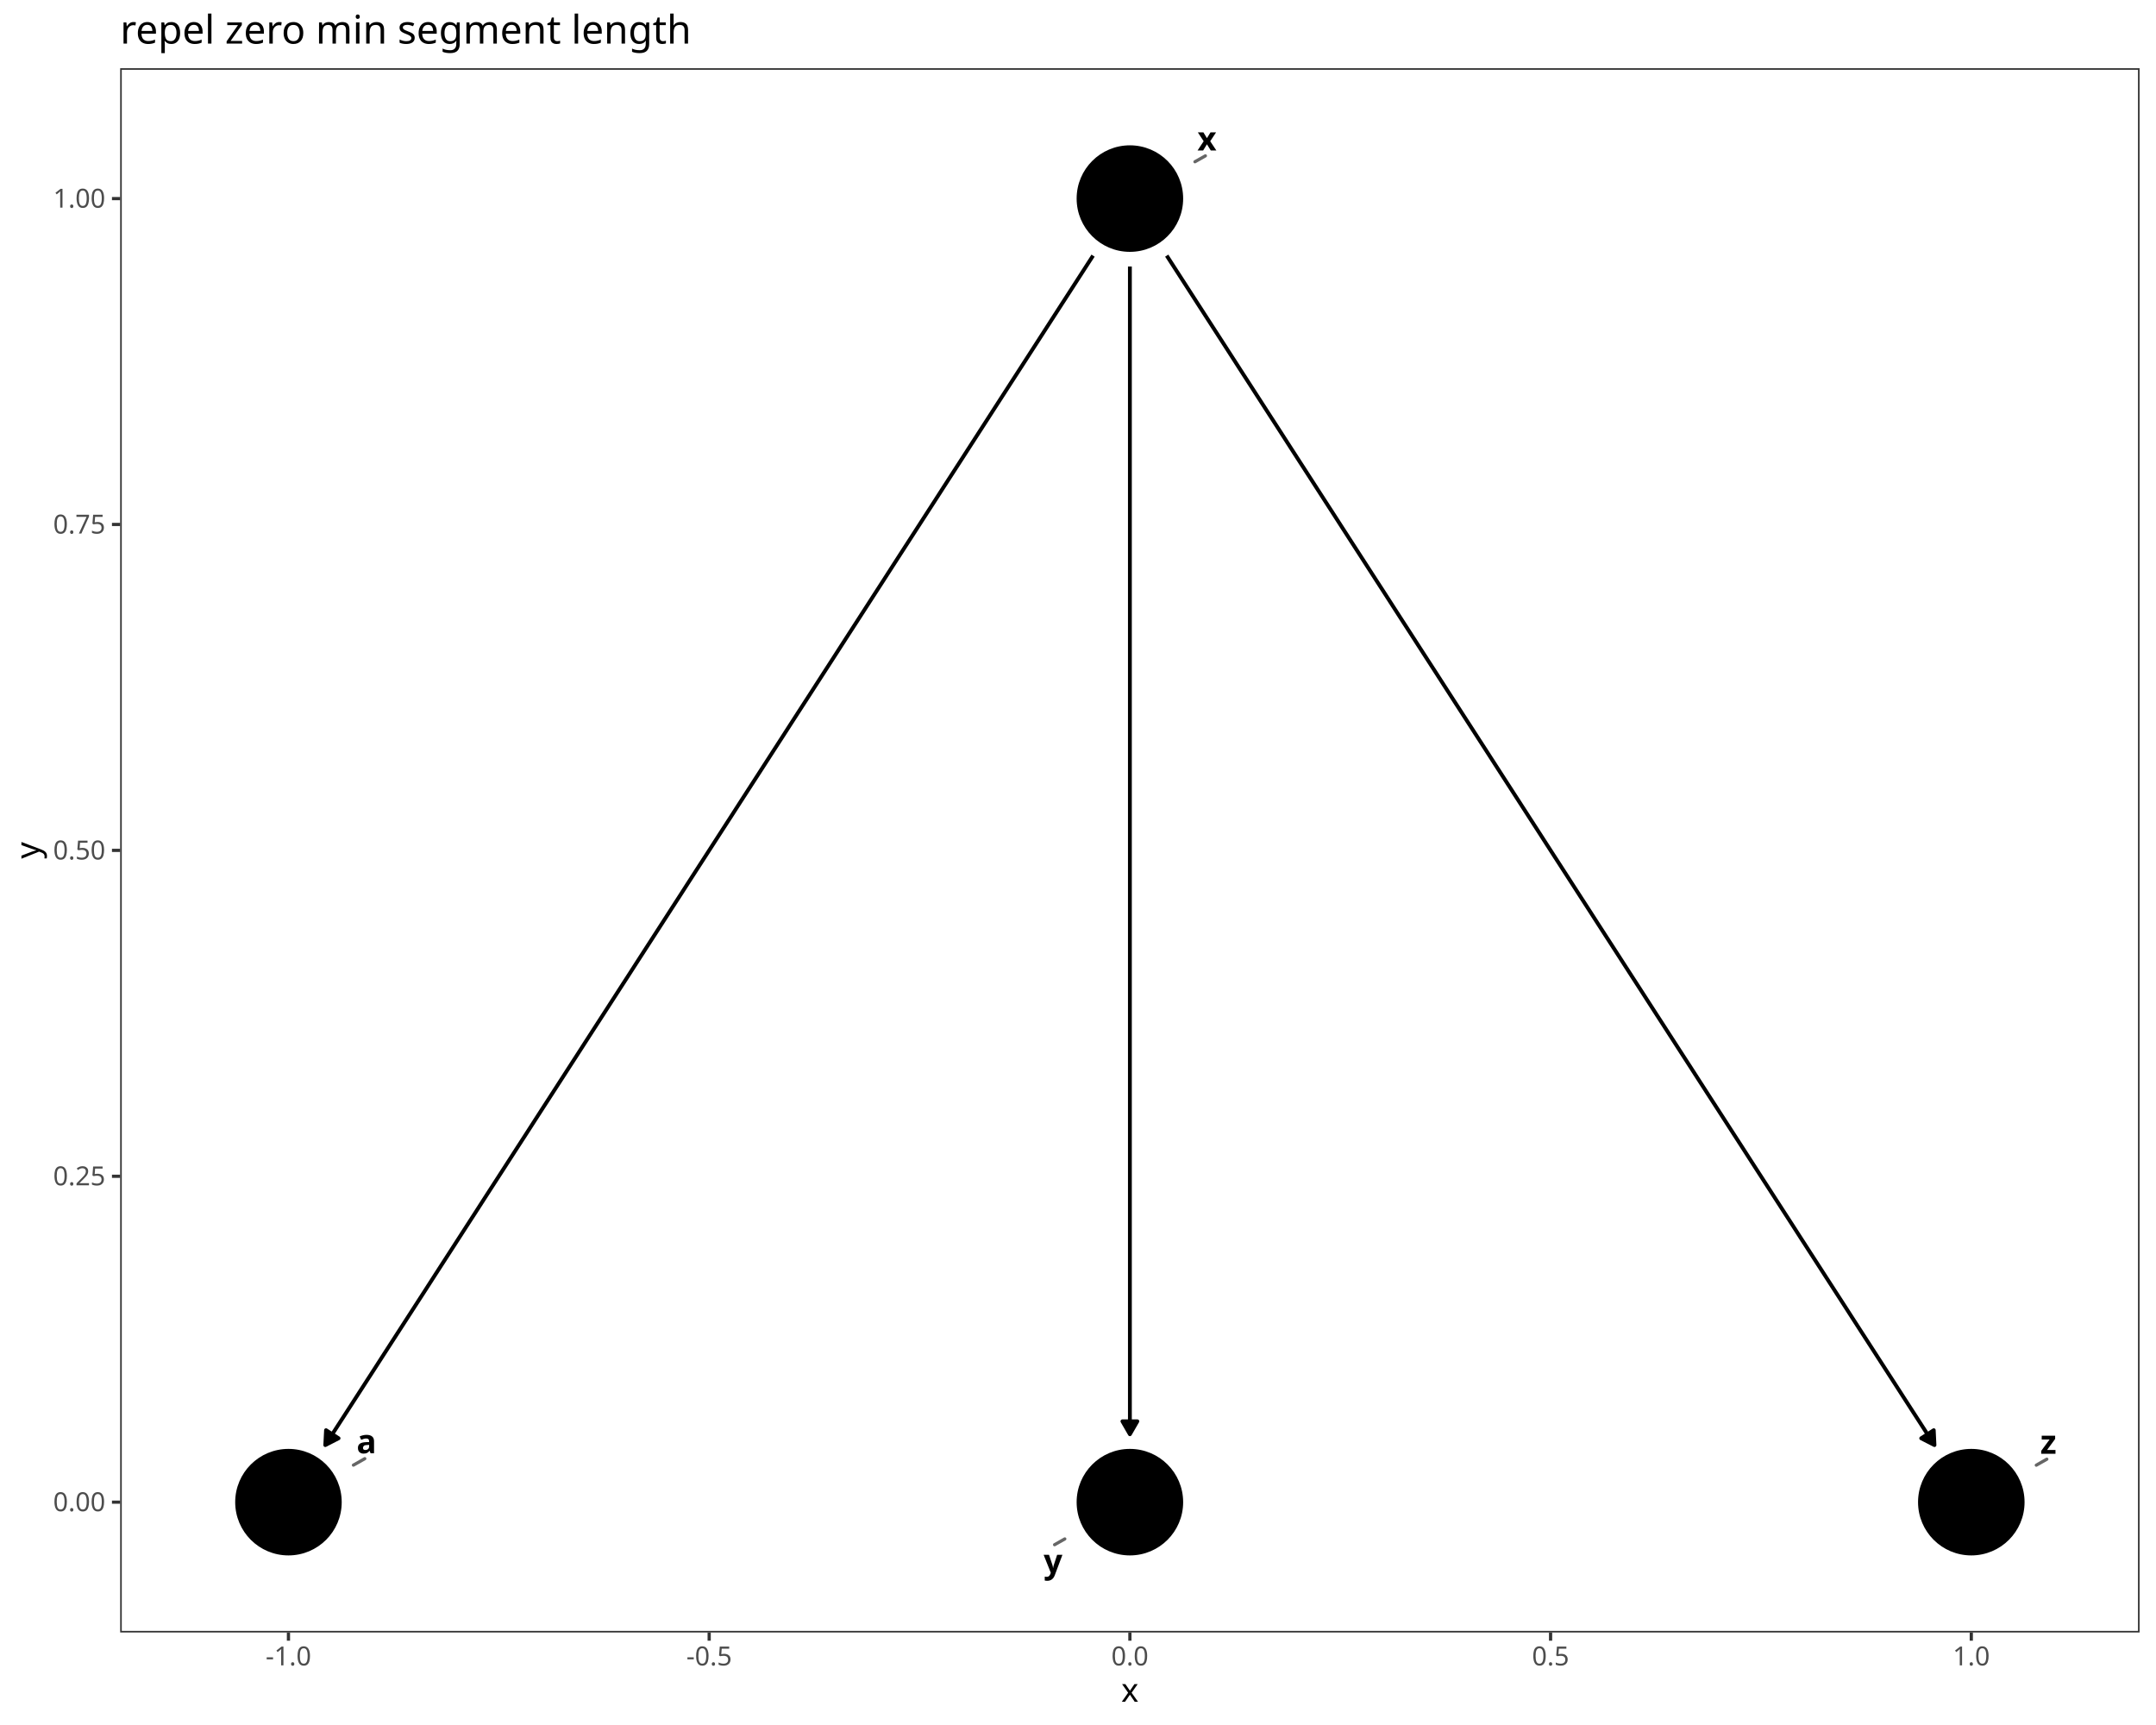
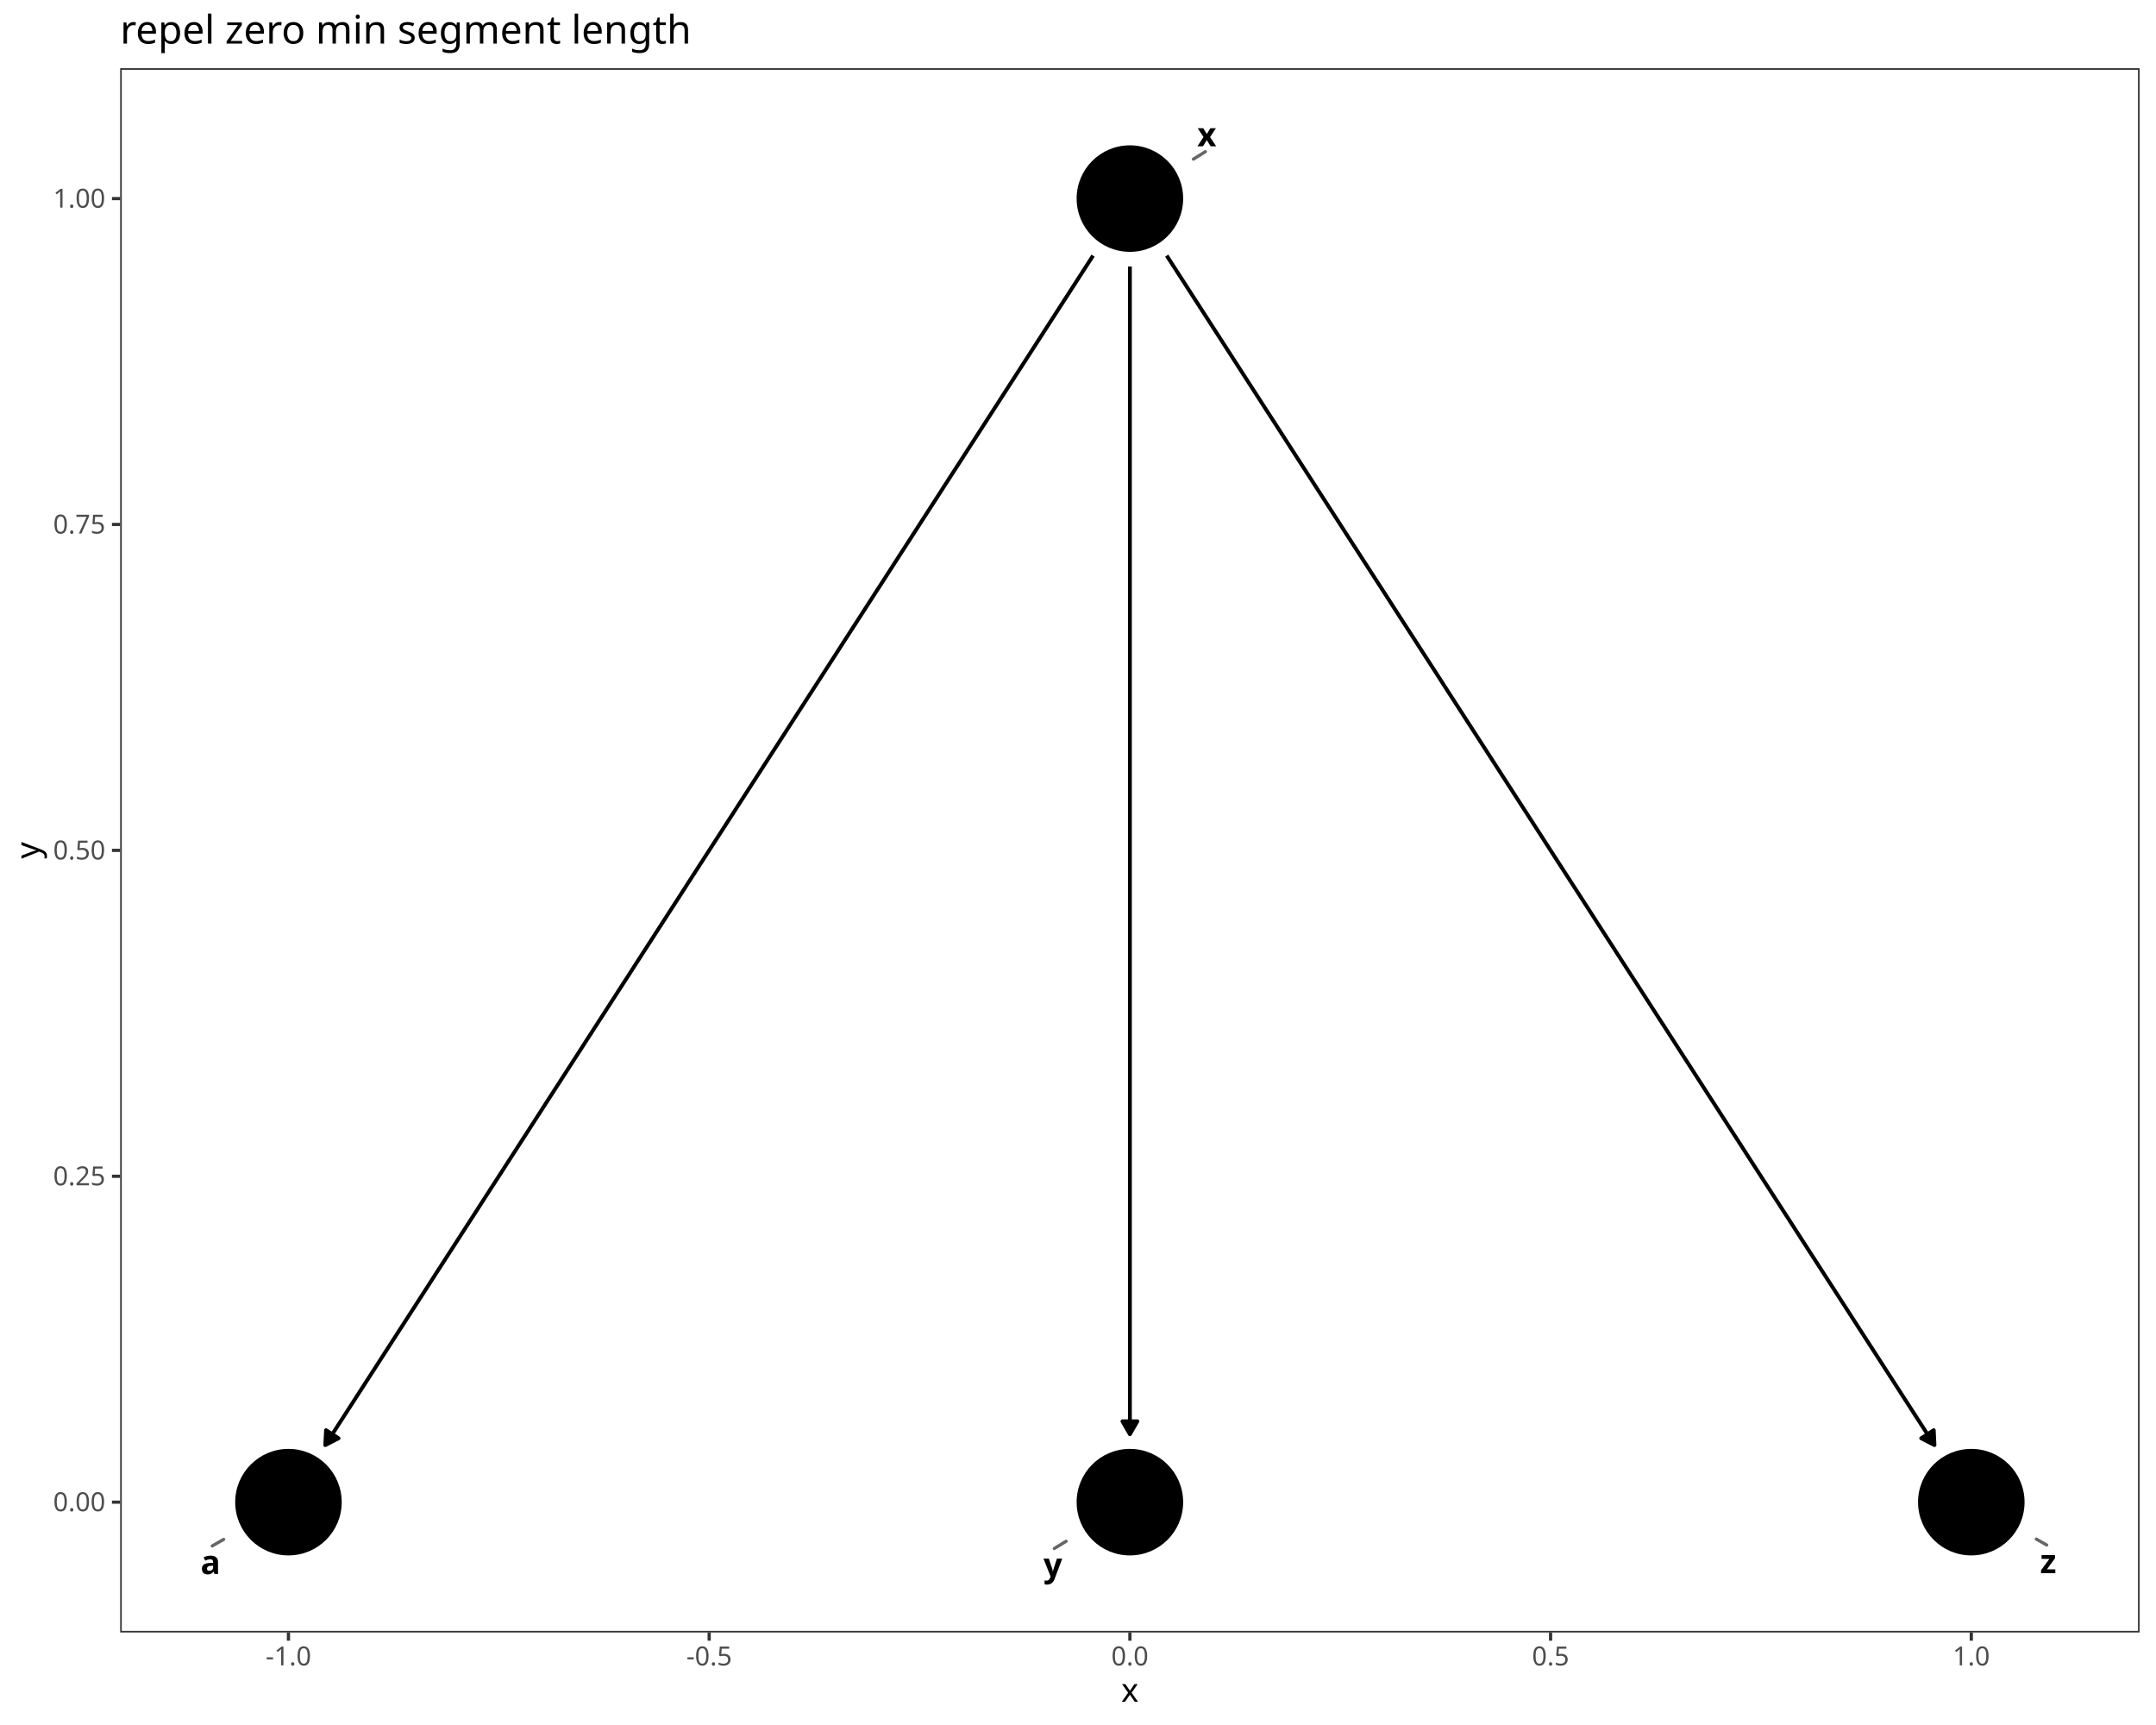
<svg xmlns="http://www.w3.org/2000/svg" class="svglite" data-engine-version="2.0" width="720.00pt" height="576.00pt" viewBox="0 0 720.00 576.00">
  <defs>
    <style type="text/css">
    .svglite line, .svglite polyline, .svglite polygon, .svglite path, .svglite rect, .svglite circle {
      fill: none;
      stroke: #000000;
      stroke-linecap: round;
      stroke-linejoin: round;
      stroke-miterlimit: 10.00;
    }
  </style>
  </defs>
  <rect width="100%" height="100%" style="stroke: none; fill: #FFFFFF;" />
  <defs>
    <clipPath id="cpMC4wMHw3MjAuMDB8MC4wMHw1NzYuMDA=">
      <rect x="0.00" y="0.00" width="720.00" height="576.00" />
    </clipPath>
  </defs>
  <g clip-path="url(#cpMC4wMHw3MjAuMDB8MC4wMHw1NzYuMDA=)">
    <rect x="0.00" y="0.00" width="720.00" height="576.00" style="stroke-width: 1.07; stroke: #FFFFFF; fill: #FFFFFF;" />
  </g>
  <defs>
    <clipPath id="cpNDAuMTN8NzE0LjUyfDIyLjc4fDU0NS4xMQ==">
      <rect x="40.13" y="22.78" width="674.39" height="522.33" />
    </clipPath>
  </defs>
  <g clip-path="url(#cpNDAuMTN8NzE0LjUyfDIyLjc4fDU0NS4xMQ==)">
    <rect x="40.13" y="22.78" width="674.39" height="522.33" style="stroke-width: 1.07; stroke: none; fill: #FFFFFF;" />
    <polyline points="365.03,85.36 363.14,88.29 360.30,92.69 357.46,97.09 354.62,101.48 351.78,105.88 348.94,110.28 346.11,114.67 343.27,119.07 340.43,123.47 337.59,127.86 334.75,132.26 331.91,136.66 329.08,141.05 326.24,145.45 323.40,149.85 320.56,154.25 317.72,158.64 314.88,163.04 312.05,167.44 309.21,171.83 306.37,176.23 303.53,180.63 300.69,185.02 297.85,189.42 295.02,193.82 292.18,198.21 289.34,202.61 286.50,207.01 283.66,211.40 280.82,215.80 277.99,220.20 275.15,224.59 272.31,228.99 269.47,233.39 266.63,237.78 263.79,242.18 260.96,246.58 258.12,250.97 255.28,255.37 252.44,259.77 249.60,264.16 246.76,268.56 243.93,272.96 241.09,277.35 238.25,281.75 235.41,286.15 232.57,290.54 229.73,294.94 226.90,299.34 224.06,303.73 221.22,308.13 218.38,312.53 215.54,316.92 212.70,321.32 209.87,325.72 207.03,330.11 204.19,334.51 201.35,338.91 198.51,343.30 195.67,347.70 192.84,352.10 190.00,356.49 187.16,360.89 184.32,365.29 181.48,369.68 178.64,374.08 175.81,378.48 172.97,382.87 170.13,387.27 167.29,391.67 164.45,396.06 161.61,400.46 158.78,404.86 155.94,409.25 153.10,413.65 150.26,418.05 147.42,422.44 144.58,426.84 141.75,431.24 138.91,435.63 136.07,440.03 133.23,444.43 130.39,448.82 127.55,453.22 124.72,457.62 121.88,462.01 119.04,466.41 116.20,470.81 113.36,475.20 110.52,479.60 108.63,482.53 " style="stroke-width: 1.28; stroke-linecap: butt;" />
    <polygon points="108.88,477.56 108.63,482.53 113.06,480.26 " style="stroke-width: 1.28; stroke-linecap: butt; fill: #000000;" />
    <polyline points="377.33,88.99 377.33,92.69 377.33,97.09 377.33,101.48 377.33,105.88 377.33,110.28 377.33,114.67 377.33,119.07 377.33,123.47 377.33,127.86 377.33,132.26 377.33,136.66 377.33,141.05 377.33,145.45 377.33,149.85 377.33,154.25 377.33,158.64 377.33,163.04 377.33,167.44 377.33,171.83 377.33,176.23 377.33,180.63 377.33,185.02 377.33,189.42 377.33,193.82 377.33,198.21 377.33,202.61 377.33,207.01 377.33,211.40 377.33,215.80 377.33,220.20 377.33,224.59 377.33,228.99 377.33,233.39 377.33,237.78 377.33,242.18 377.33,246.58 377.33,250.97 377.33,255.37 377.33,259.77 377.33,264.16 377.33,268.56 377.33,272.96 377.33,277.35 377.33,281.75 377.33,286.15 377.33,290.54 377.33,294.94 377.33,299.34 377.33,303.73 377.33,308.13 377.33,312.53 377.33,316.92 377.33,321.32 377.33,325.72 377.33,330.11 377.33,334.51 377.33,338.91 377.33,343.30 377.33,347.70 377.33,352.10 377.33,356.49 377.33,360.89 377.33,365.29 377.33,369.68 377.33,374.08 377.33,378.48 377.33,382.87 377.33,387.27 377.33,391.67 377.33,396.06 377.33,400.46 377.33,404.86 377.33,409.25 377.33,413.65 377.33,418.05 377.33,422.44 377.33,426.84 377.33,431.24 377.33,435.63 377.33,440.03 377.33,444.43 377.33,448.82 377.33,453.22 377.33,457.62 377.33,462.01 377.33,466.41 377.33,470.81 377.33,475.20 377.33,478.91 " style="stroke-width: 1.28; stroke-linecap: butt;" />
    <polygon points="374.84,474.59 377.33,478.91 379.82,474.59 " style="stroke-width: 1.28; stroke-linecap: butt; fill: #000000;" />
    <polyline points="389.63,85.36 391.52,88.29 394.36,92.69 397.20,97.09 400.03,101.48 402.87,105.88 405.71,110.28 408.55,114.67 411.39,119.07 414.22,123.47 417.06,127.86 419.90,132.26 422.74,136.66 425.58,141.05 428.42,145.45 431.25,149.85 434.09,154.25 436.93,158.64 439.77,163.04 442.61,167.44 445.45,171.83 448.28,176.23 451.12,180.63 453.96,185.02 456.80,189.42 459.64,193.82 462.48,198.21 465.31,202.61 468.15,207.01 470.99,211.40 473.83,215.80 476.67,220.20 479.51,224.59 482.34,228.99 485.18,233.39 488.02,237.78 490.86,242.18 493.70,246.58 496.54,250.97 499.37,255.37 502.21,259.77 505.05,264.16 507.89,268.56 510.73,272.96 513.57,277.35 516.40,281.75 519.24,286.15 522.08,290.54 524.92,294.94 527.76,299.34 530.60,303.73 533.43,308.13 536.27,312.53 539.11,316.92 541.95,321.32 544.79,325.72 547.63,330.11 550.46,334.51 553.30,338.91 556.14,343.30 558.98,347.70 561.82,352.10 564.66,356.49 567.49,360.89 570.33,365.29 573.17,369.68 576.01,374.08 578.85,378.48 581.69,382.87 584.52,387.27 587.36,391.67 590.20,396.06 593.04,400.46 595.88,404.86 598.72,409.25 601.55,413.65 604.39,418.05 607.23,422.44 610.07,426.84 612.91,431.24 615.75,435.63 618.58,440.03 621.42,444.43 624.26,448.82 627.10,453.22 629.94,457.62 632.78,462.01 635.61,466.41 638.45,470.81 641.29,475.20 644.13,479.60 646.02,482.53 " style="stroke-width: 1.28; stroke-linecap: butt;" />
    <polygon points="641.59,480.26 646.02,482.53 645.78,477.56 " style="stroke-width: 1.28; stroke-linecap: butt; fill: #000000;" />
    <circle cx="96.33" cy="501.59" r="17.43" style="stroke-width: 0.71; fill: #000000;" />
    <circle cx="377.33" cy="66.31" r="17.43" style="stroke-width: 0.71; fill: #000000;" />
    <circle cx="377.33" cy="501.59" r="17.43" style="stroke-width: 0.71; fill: #000000;" />
    <circle cx="658.32" cy="501.59" r="17.43" style="stroke-width: 0.71; fill: #000000;" />
-     <line x1="121.82" y1="487.07" x2="118.03" y2="489.22" style="stroke-width: 1.07; stroke: #666666;" />
-     <line x1="402.54" y1="52.04" x2="399.06" y2="54.01" style="stroke-width: 1.07; stroke: #666666;" />
-     <line x1="352.18" y1="515.80" x2="355.59" y2="513.87" style="stroke-width: 1.07; stroke: #666666;" />
-     <line x1="683.54" y1="487.24" x2="680.03" y2="489.24" style="stroke-width: 1.07; stroke: #666666;" />
-     <text x="122.40" y="485.27" text-anchor="middle" style="font-size: 11.04px; font-weight: bold; font-family: sans;" textLength="6.14px" lengthAdjust="spacingAndGlyphs">a</text>
-     <text x="403.06" y="50.24" text-anchor="middle" style="font-size: 11.04px; font-weight: bold; font-family: sans;" textLength="5.52px" lengthAdjust="spacingAndGlyphs">x</text>
-     <text x="351.66" y="525.20" text-anchor="middle" style="font-size: 11.04px; font-weight: bold; font-family: sans;" textLength="5.52px" lengthAdjust="spacingAndGlyphs">y</text>
-     <text x="684.06" y="485.44" text-anchor="middle" style="font-size: 11.04px; font-weight: bold; font-family: sans;" textLength="5.52px" lengthAdjust="spacingAndGlyphs">z</text>
+     <line x1="70.88" y1="516.21" x2="74.68" y2="514.03" style="stroke-width: 1.07; stroke: #666666;" />
+     <line x1="402.53" y1="50.65" x2="398.54" y2="53.13" style="stroke-width: 1.07; stroke: #666666;" />
+     <line x1="352.09" y1="517.06" x2="356.04" y2="514.64" style="stroke-width: 1.07; stroke: #666666;" />
+     <line x1="683.49" y1="515.89" x2="680.03" y2="513.92" style="stroke-width: 1.07; stroke: #666666;" />
+     <text x="70.30" y="525.61" text-anchor="middle" style="font-size: 11.04px; font-weight: bold; font-family: sans;" textLength="6.14px" lengthAdjust="spacingAndGlyphs">a</text>
+     <text x="403.01" y="48.85" text-anchor="middle" style="font-size: 11.04px; font-weight: bold; font-family: sans;" textLength="5.52px" lengthAdjust="spacingAndGlyphs">x</text>
+     <text x="351.60" y="526.46" text-anchor="middle" style="font-size: 11.04px; font-weight: bold; font-family: sans;" textLength="5.52px" lengthAdjust="spacingAndGlyphs">y</text>
+     <text x="684.01" y="525.29" text-anchor="middle" style="font-size: 11.04px; font-weight: bold; font-family: sans;" textLength="5.52px" lengthAdjust="spacingAndGlyphs">z</text>
    <rect x="40.13" y="22.78" width="674.39" height="522.33" style="stroke-width: 1.07; stroke: #333333;" />
  </g>
  <g clip-path="url(#cpMC4wMHw3MjAuMDB8MC4wMHw1NzYuMDA=)">
    <text x="35.20" y="504.61" text-anchor="end" style="font-size: 8.80px; fill: #4D4D4D; font-family: sans;" textLength="17.13px" lengthAdjust="spacingAndGlyphs">0.00</text>
    <text x="35.20" y="395.79" text-anchor="end" style="font-size: 8.80px; fill: #4D4D4D; font-family: sans;" textLength="17.13px" lengthAdjust="spacingAndGlyphs">0.25</text>
    <text x="35.20" y="286.98" text-anchor="end" style="font-size: 8.80px; fill: #4D4D4D; font-family: sans;" textLength="17.13px" lengthAdjust="spacingAndGlyphs">0.50</text>
    <text x="35.20" y="178.16" text-anchor="end" style="font-size: 8.80px; fill: #4D4D4D; font-family: sans;" textLength="17.13px" lengthAdjust="spacingAndGlyphs">0.75</text>
    <text x="35.20" y="69.34" text-anchor="end" style="font-size: 8.80px; fill: #4D4D4D; font-family: sans;" textLength="17.13px" lengthAdjust="spacingAndGlyphs">1.00</text>
    <polyline points="37.39,501.59 40.13,501.59 " style="stroke-width: 1.07; stroke: #333333; stroke-linecap: butt;" />
    <polyline points="37.39,392.77 40.13,392.77 " style="stroke-width: 1.07; stroke: #333333; stroke-linecap: butt;" />
    <polyline points="37.39,283.95 40.13,283.95 " style="stroke-width: 1.07; stroke: #333333; stroke-linecap: butt;" />
    <polyline points="37.39,175.13 40.13,175.13 " style="stroke-width: 1.07; stroke: #333333; stroke-linecap: butt;" />
    <polyline points="37.39,66.31 40.13,66.31 " style="stroke-width: 1.07; stroke: #333333; stroke-linecap: butt;" />
    <polyline points="96.33,547.85 96.33,545.11 " style="stroke-width: 1.07; stroke: #333333; stroke-linecap: butt;" />
    <polyline points="236.83,547.85 236.83,545.11 " style="stroke-width: 1.07; stroke: #333333; stroke-linecap: butt;" />
    <polyline points="377.33,547.85 377.33,545.11 " style="stroke-width: 1.07; stroke: #333333; stroke-linecap: butt;" />
    <polyline points="517.82,547.85 517.82,545.11 " style="stroke-width: 1.07; stroke: #333333; stroke-linecap: butt;" />
    <polyline points="658.32,547.85 658.32,545.11 " style="stroke-width: 1.07; stroke: #333333; stroke-linecap: butt;" />
    <text x="96.33" y="556.10" text-anchor="middle" style="font-size: 8.80px; fill: #4D4D4D; font-family: sans;" textLength="15.16px" lengthAdjust="spacingAndGlyphs">-1.0</text>
    <text x="236.83" y="556.10" text-anchor="middle" style="font-size: 8.80px; fill: #4D4D4D; font-family: sans;" textLength="15.16px" lengthAdjust="spacingAndGlyphs">-0.5</text>
    <text x="377.33" y="556.10" text-anchor="middle" style="font-size: 8.80px; fill: #4D4D4D; font-family: sans;" textLength="12.23px" lengthAdjust="spacingAndGlyphs">0.0</text>
    <text x="517.82" y="556.10" text-anchor="middle" style="font-size: 8.80px; fill: #4D4D4D; font-family: sans;" textLength="12.23px" lengthAdjust="spacingAndGlyphs">0.5</text>
    <text x="658.32" y="556.10" text-anchor="middle" style="font-size: 8.80px; fill: #4D4D4D; font-family: sans;" textLength="12.23px" lengthAdjust="spacingAndGlyphs">1.0</text>
    <text x="377.33" y="568.24" text-anchor="middle" style="font-size: 11.00px; font-family: sans;" textLength="5.50px" lengthAdjust="spacingAndGlyphs">x</text>
    <text transform="translate(13.05,283.95) rotate(-90)" text-anchor="middle" style="font-size: 11.00px; font-family: sans;" textLength="5.50px" lengthAdjust="spacingAndGlyphs">y</text>
    <text x="40.13" y="14.56" style="font-size: 13.20px; font-family: sans;" textLength="177.58px" lengthAdjust="spacingAndGlyphs">repel zero min segment length</text>
  </g>
</svg>
